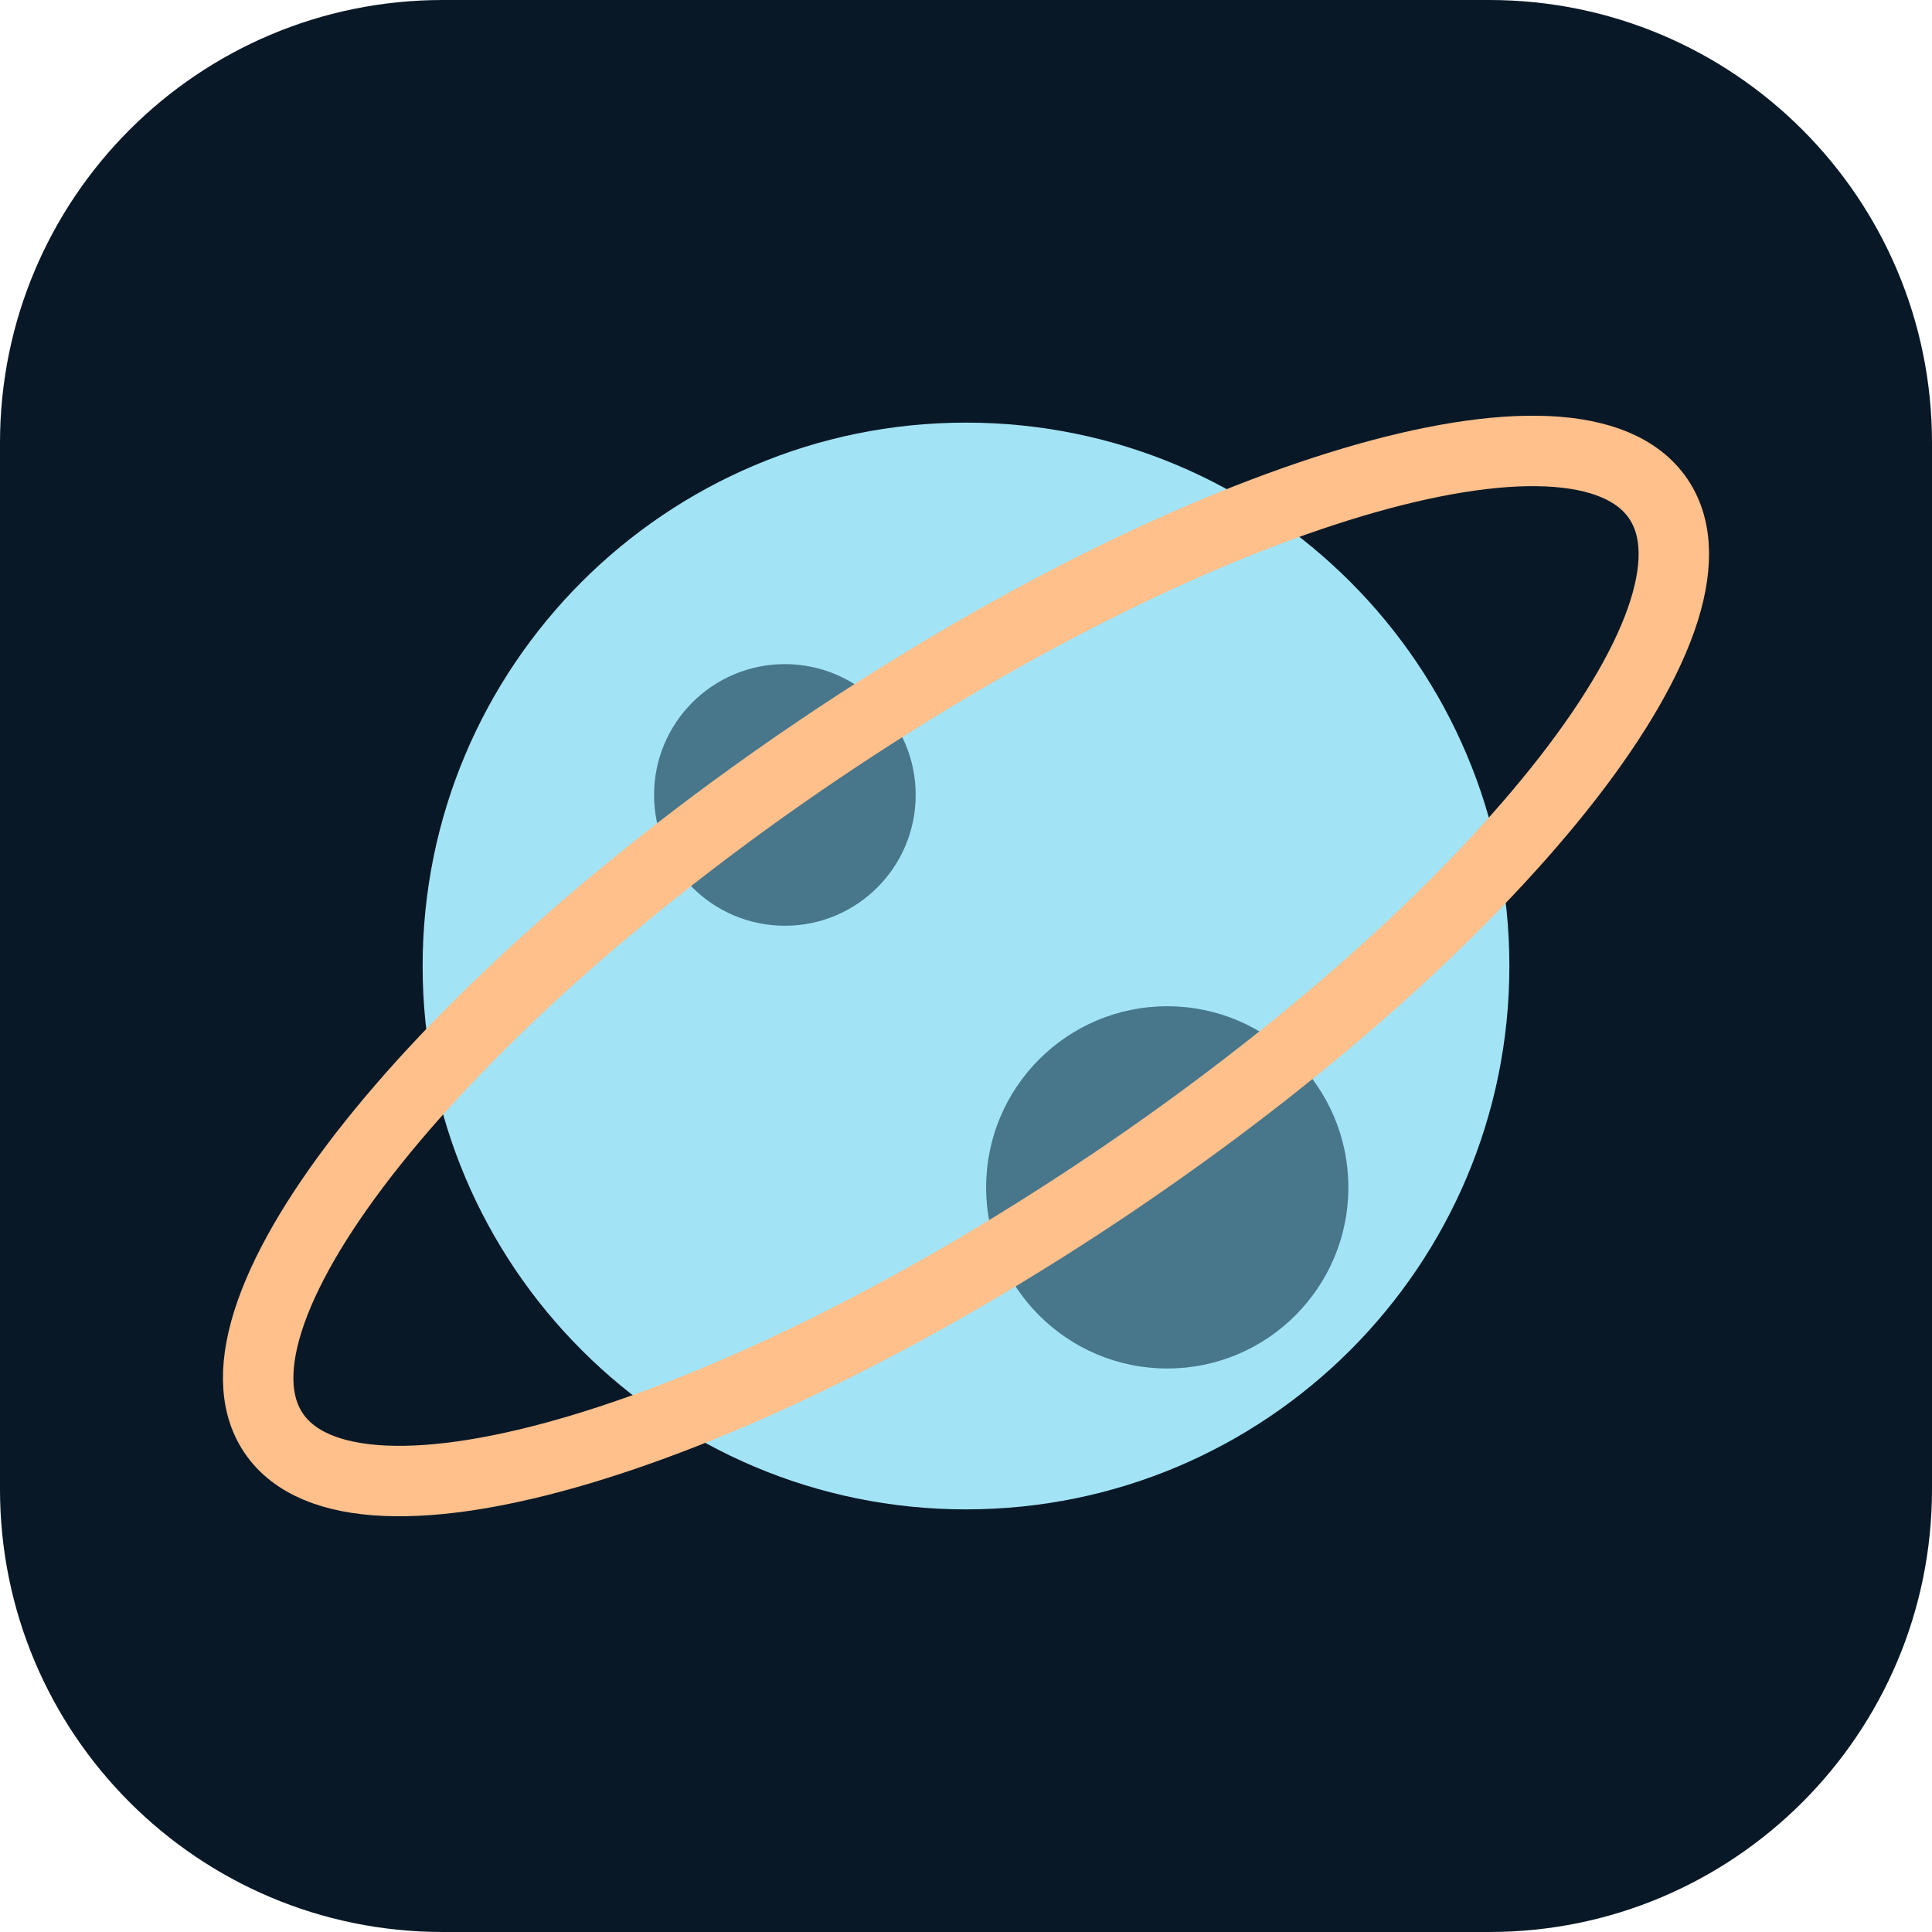
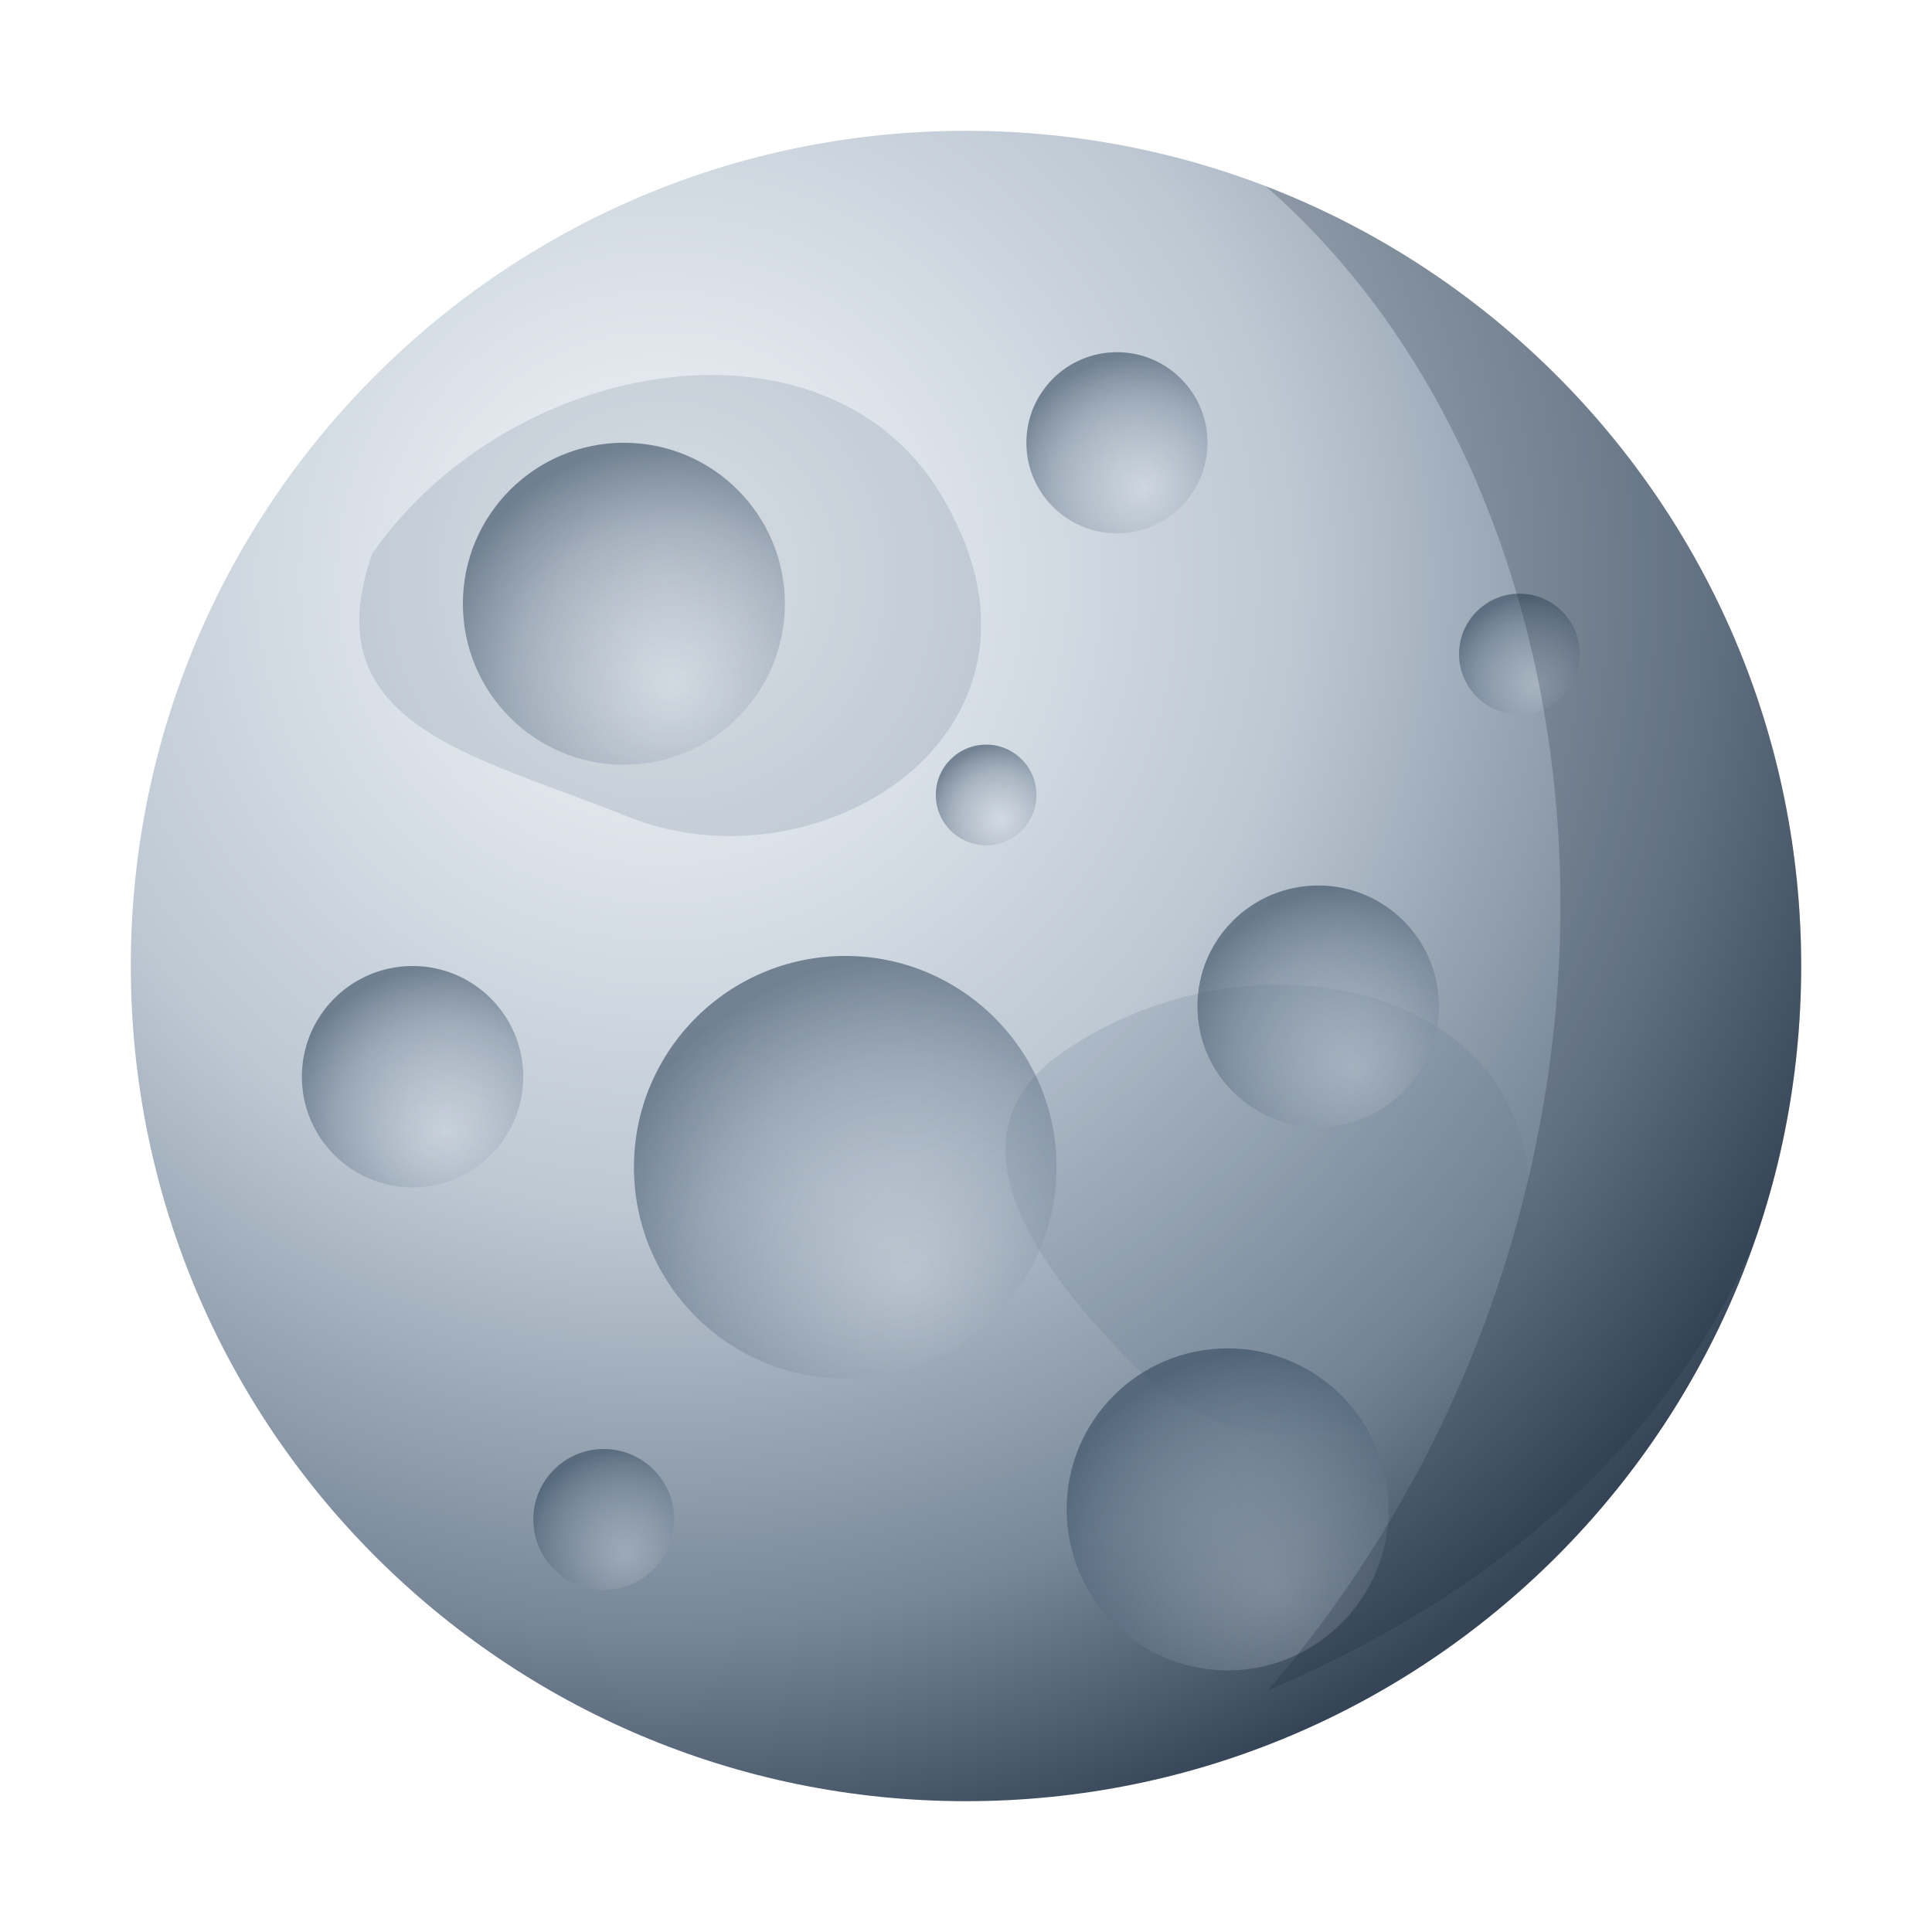
<svg xmlns="http://www.w3.org/2000/svg" viewBox="0 0 192 192">
-   <rect width="192" height="192" rx="44" fill="#091827" />
-   <circle cx="96" cy="96" r="54" fill="#a2e4f6" />
-   <circle cx="78" cy="79" r="13" fill="#48768b" />
-   <circle cx="116" cy="118" r="18" fill="#48768b" />
-   <ellipse cx="96" cy="96" rx="83" ry="26" transform="rotate(-34 96 96)" fill="none" stroke="#ffc08b" stroke-width="7" />
+   <defs>
+     <radialGradient id="moon" cx="32%" cy="27%" r="78%">
+       <stop stop-color="#f4f7fa" />
+       <stop offset=".48" stop-color="#bdc8d3" />
+       <stop offset=".8" stop-color="#778798" />
+       <stop offset="1" stop-color="#354557" />
+     </radialGradient>
+     <radialGradient id="crater" cx="65%" cy="75%" r="75%">
+       <stop stop-color="#d6dfe7" stop-opacity=".3" />
+       <stop offset=".65" stop-color="#617489" stop-opacity=".4" />
+       <stop offset="1" stop-color="#33485e" stop-opacity=".6" />
+     </radialGradient>
+     <clipPath id="disc">
+       <circle cx="96" cy="96" r="83" />
+     </clipPath>
+   </defs>
+   <circle cx="96" cy="96" r="83" fill="url(#moon)" />
+   <g clip-path="url(#disc)">
+     <path d="M37 55c14-20 46-25 57-5 13 23-13 39-32 31-15-6-31-9-25-26ZM105 105c18-13 46-8 47 13 1 20-24 33-39 18-8-8-20-22-8-31Z" fill="#63778b" opacity=".2" />
+     <g fill="url(#crater)">
+       <circle cx="62" cy="60" r="16" />
+       <circle cx="111" cy="44" r="9" />
+       <circle cx="41" cy="107" r="11" />
+       <circle cx="84" cy="116" r="21" />
+       <circle cx="131" cy="100" r="12" />
+       <circle cx="122" cy="150" r="16" />
+       <circle cx="60" cy="151" r="7" />
+       <circle cx="151" cy="65" r="6" />
+       <circle cx="98" cy="79" r="5" />
+     </g>
+     <path d="M124 17c38 31 44 102 2 151 40-17 59-49 53-87-5-32-24-55-55-64Z" fill="#142536" opacity=".23" />
+   </g>
</svg>
